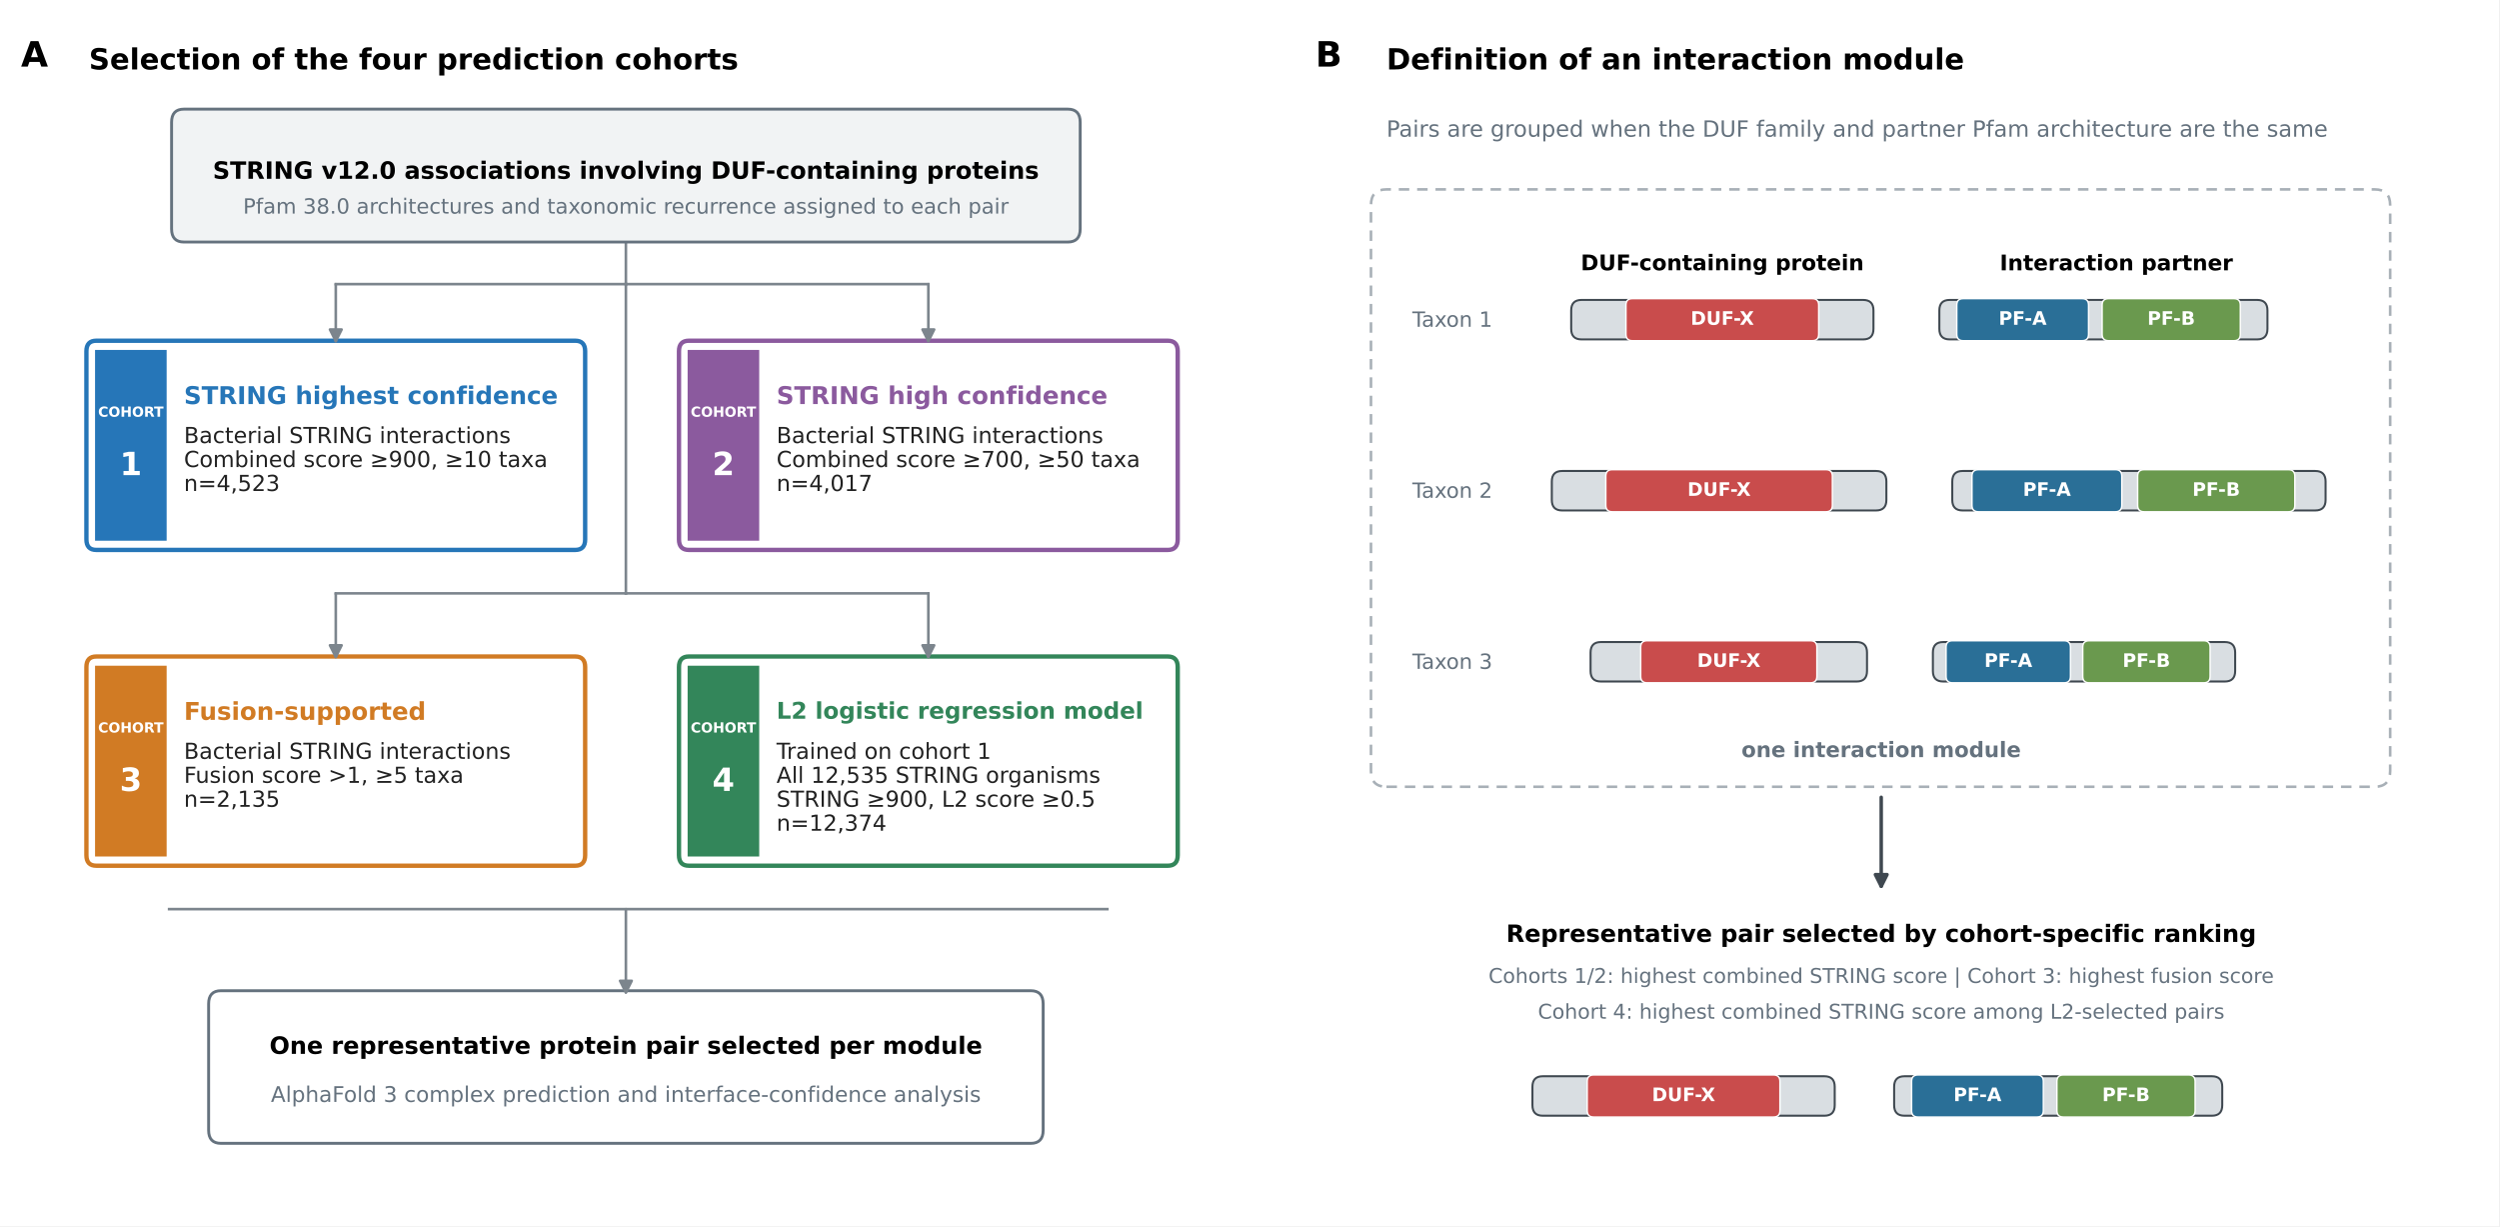
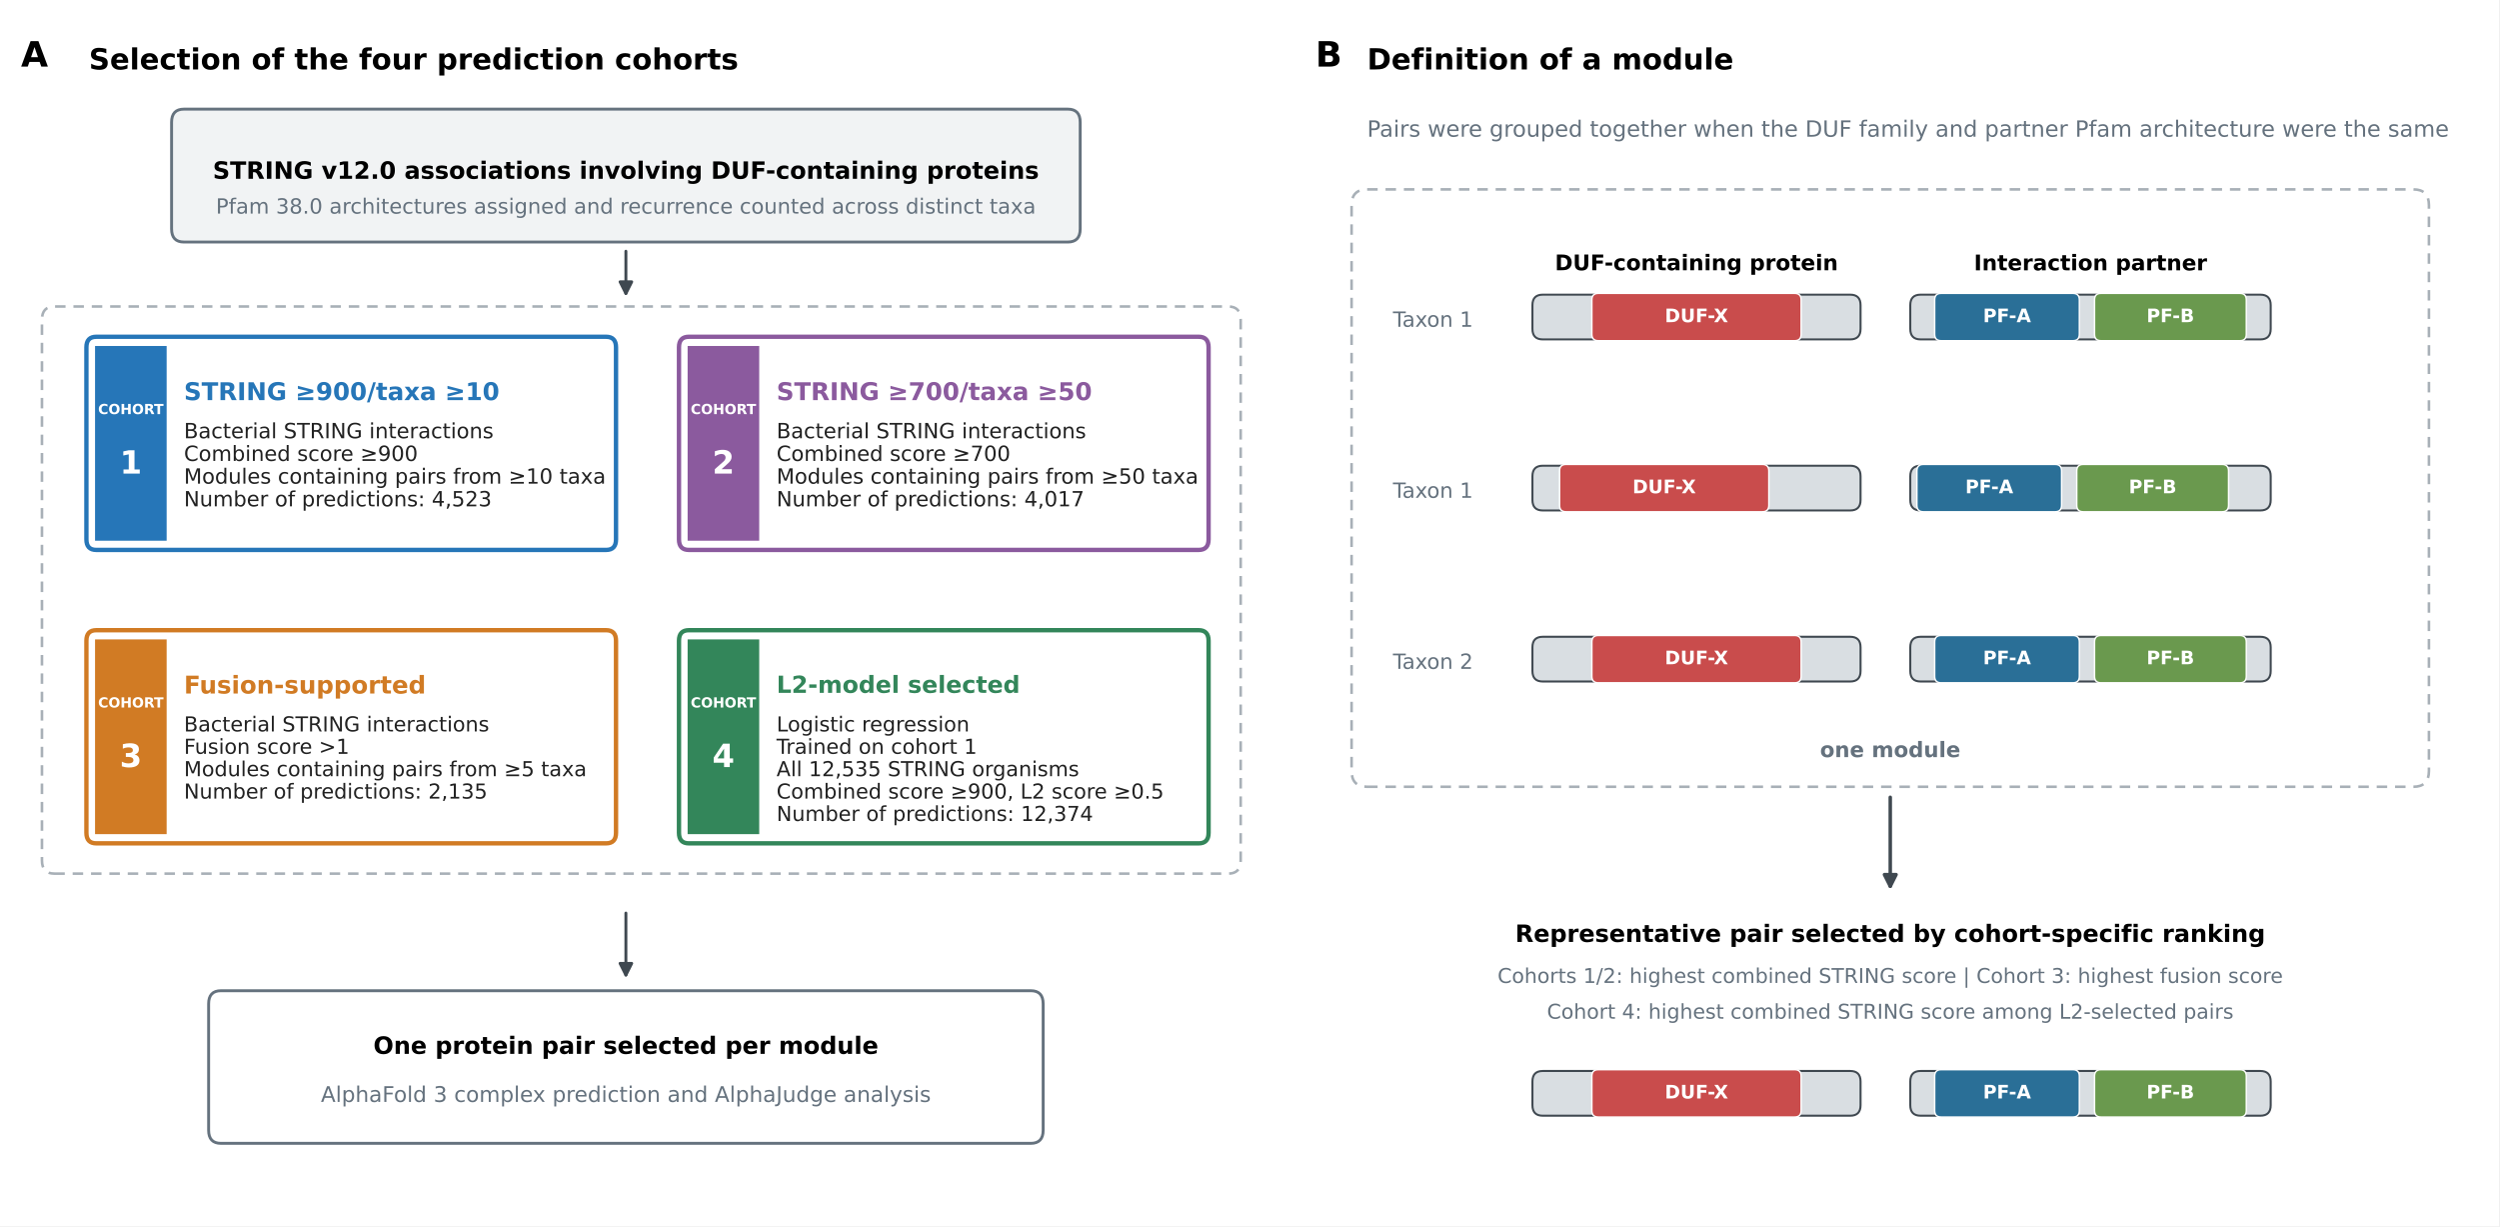
<svg xmlns="http://www.w3.org/2000/svg" width="857.664pt" height="420.66pt" viewBox="0 0 857.664 420.66" version="1.1">
  <defs>
    <style type="text/css">*{stroke-linejoin: round; stroke-linecap: butt}</style>
  </defs>
  <g id="figure_1">
    <g id="patch_1">
      <path d="M 0 420.66  L 857.664 420.66  L 857.664 0  L 0 0  z " style="fill: #ffffff" />
    </g>
    <g id="axes_1">
      <g id="patch_2">
-         <path d="M 33.045 188.663  L 197.436 188.663  Q 200.826 188.663 200.826 185.052  L 200.826 120.501  Q 200.826 116.89 197.436 116.89  L 33.045 116.89  Q 29.656 116.89 29.656 120.501  L 29.656 185.052  Q 29.656 188.663 33.045 188.663  z " clip-path="url(#p2c0457b40d)" style="fill: #ffffff; stroke: #2676b8; stroke-width: 1.5; stroke-linejoin: miter" />
+         <path d="M 18.64 299.707  L 421.568 299.707  Q 425.804 299.707 425.804 295.193  L 425.804 109.668  Q 425.804 105.154 421.568 105.154  L 18.64 105.154  Q 14.403 105.154 14.403 109.668  L 14.403 295.193  Q 14.403 299.707 18.64 299.707  L 18.64 299.707  z " clip-path="url(#p9806d513df)" style="fill: none; stroke-dasharray: 3.6,2.7; stroke-dashoffset: 0; stroke: #a8b0b7; stroke-width: 0.9; stroke-linejoin: miter" />
      </g>
      <g id="patch_3">
-         <path d="M 32.621 185.503  L 57.195 185.503  L 57.195 120.05  L 32.621 120.05  z " clip-path="url(#p2c0457b40d)" style="fill: #2676b8" />
+         <path d="M 33.045 188.663  L 208.028 188.663  Q 211.418 188.663 211.418 185.052  L 211.418 119.147  Q 211.418 115.536 208.028 115.536  L 33.045 115.536  Q 29.656 115.536 29.656 119.147  L 29.656 185.052  Q 29.656 188.663 33.045 188.663  z " clip-path="url(#p9806d513df)" style="fill: #ffffff; stroke: #2676b8; stroke-width: 1.5; stroke-linejoin: miter" />
      </g>
      <g id="patch_4">
-         <path d="M 236.416 188.663  L 400.807 188.663  Q 404.196 188.663 404.196 185.052  L 404.196 120.501  Q 404.196 116.89 400.807 116.89  L 236.416 116.89  Q 233.026 116.89 233.026 120.501  L 233.026 185.052  Q 233.026 188.663 236.416 188.663  z " clip-path="url(#p2c0457b40d)" style="fill: #ffffff; stroke: #8b5a9e; stroke-width: 1.5; stroke-linejoin: miter" />
+         <path d="M 32.621 185.503  L 57.195 185.503  L 57.195 118.696  L 32.621 118.696  z " clip-path="url(#p9806d513df)" style="fill: #2676b8" />
      </g>
      <g id="patch_5">
-         <path d="M 235.992 185.503  L 260.566 185.503  L 260.566 120.05  L 235.992 120.05  z " clip-path="url(#p2c0457b40d)" style="fill: #8b5a9e" />
+         <path d="M 236.416 188.663  L 411.399 188.663  Q 414.789 188.663 414.789 185.052  L 414.789 119.147  Q 414.789 115.536 411.399 115.536  L 236.416 115.536  Q 233.026 115.536 233.026 119.147  L 233.026 185.052  Q 233.026 188.663 236.416 188.663  z " clip-path="url(#p9806d513df)" style="fill: #ffffff; stroke: #8b5a9e; stroke-width: 1.5; stroke-linejoin: miter" />
      </g>
      <g id="patch_6">
-         <path d="M 33.045 296.999  L 197.436 296.999  Q 200.826 296.999 200.826 293.388  L 200.826 228.837  Q 200.826 225.226 197.436 225.226  L 33.045 225.226  Q 29.656 225.226 29.656 228.837  L 29.656 293.388  Q 29.656 296.999 33.045 296.999  z " clip-path="url(#p2c0457b40d)" style="fill: #ffffff; stroke: #d17b24; stroke-width: 1.5; stroke-linejoin: miter" />
+         <path d="M 235.992 185.503  L 260.566 185.503  L 260.566 118.696  L 235.992 118.696  z " clip-path="url(#p9806d513df)" style="fill: #8b5a9e" />
      </g>
      <g id="patch_7">
-         <path d="M 32.621 293.839  L 57.195 293.839  L 57.195 228.386  L 32.621 228.386  z " clip-path="url(#p2c0457b40d)" style="fill: #d17b24" />
+         <path d="M 33.045 289.325  L 208.028 289.325  Q 211.418 289.325 211.418 285.714  L 211.418 219.809  Q 211.418 216.198 208.028 216.198  L 33.045 216.198  Q 29.656 216.198 29.656 219.809  L 29.656 285.714  Q 29.656 289.325 33.045 289.325  z " clip-path="url(#p9806d513df)" style="fill: #ffffff; stroke: #d17b24; stroke-width: 1.5; stroke-linejoin: miter" />
      </g>
      <g id="patch_8">
-         <path d="M 236.416 296.999  L 400.807 296.999  Q 404.196 296.999 404.196 293.388  L 404.196 228.837  Q 404.196 225.226 400.807 225.226  L 236.416 225.226  Q 233.026 225.226 233.026 228.837  L 233.026 293.388  Q 233.026 296.999 236.416 296.999  z " clip-path="url(#p2c0457b40d)" style="fill: #ffffff; stroke: #33865a; stroke-width: 1.5; stroke-linejoin: miter" />
+         <path d="M 32.621 286.165  L 57.195 286.165  L 57.195 219.358  L 32.621 219.358  z " clip-path="url(#p9806d513df)" style="fill: #d17b24" />
      </g>
      <g id="patch_9">
-         <path d="M 235.992 293.839  L 260.566 293.839  L 260.566 228.386  L 235.992 228.386  z " clip-path="url(#p2c0457b40d)" style="fill: #33865a" />
+         <path d="M 236.416 289.325  L 411.399 289.325  Q 414.789 289.325 414.789 285.714  L 414.789 219.809  Q 414.789 216.198 411.399 216.198  L 236.416 216.198  Q 233.026 216.198 233.026 219.809  L 233.026 285.714  Q 233.026 289.325 236.416 289.325  z " clip-path="url(#p9806d513df)" style="fill: #ffffff; stroke: #33865a; stroke-width: 1.5; stroke-linejoin: miter" />
      </g>
      <g id="patch_10">
-         <path d="M 115.241 97.48  Q 115.241 107.766 115.241 117.046  " clip-path="url(#p2c0457b40d)" style="fill: none; stroke: #7c858d; stroke-width: 0.9; stroke-linecap: round" />
-         <path d="M 117.241 113.046  L 115.241 117.046  L 113.241 113.046  z " clip-path="url(#p2c0457b40d)" style="fill: #7c858d; stroke: #7c858d; stroke-width: 0.9; stroke-linecap: round" />
+         <path d="M 235.992 286.165  L 260.566 286.165  L 260.566 219.358  L 235.992 219.358  z " clip-path="url(#p9806d513df)" style="fill: #33865a" />
      </g>
      <g id="patch_11">
-         <path d="M 318.611 97.48  Q 318.611 107.766 318.611 117.046  " clip-path="url(#p2c0457b40d)" style="fill: none; stroke: #7c858d; stroke-width: 0.9; stroke-linecap: round" />
-         <path d="M 320.611 113.046  L 318.611 117.046  L 316.611 113.046  z " clip-path="url(#p2c0457b40d)" style="fill: #7c858d; stroke: #7c858d; stroke-width: 0.9; stroke-linecap: round" />
+         <path d="M 214.807 86.195  Q 214.807 93.998 214.807 100.683  " clip-path="url(#p9806d513df)" style="fill: none; stroke: #3f4850; stroke-linecap: round" />
+         <path d="M 216.807 96.683  L 214.807 100.683  L 212.807 96.683  z " clip-path="url(#p9806d513df)" style="fill: #3f4850; stroke: #3f4850; stroke-linecap: round" />
      </g>
      <g id="patch_12">
-         <path d="M 115.241 203.559  Q 115.241 214.974 115.241 225.383  " clip-path="url(#p2c0457b40d)" style="fill: none; stroke: #7c858d; stroke-width: 0.9; stroke-linecap: round" />
-         <path d="M 117.241 221.383  L 115.241 225.383  L 113.241 221.383  z " clip-path="url(#p2c0457b40d)" style="fill: #7c858d; stroke: #7c858d; stroke-width: 0.9; stroke-linecap: round" />
+         <path d="M 75.838 392.244  L 353.777 392.244  Q 358.014 392.244 358.014 387.73  L 358.014 344.396  Q 358.014 339.882 353.777 339.882  L 75.838 339.882  Q 71.601 339.882 71.601 344.396  L 71.601 387.73  Q 71.601 392.244 75.838 392.244  z " clip-path="url(#p9806d513df)" style="fill: #ffffff; stroke: #65727e; stroke-linejoin: miter" />
      </g>
      <g id="patch_13">
-         <path d="M 318.611 203.559  Q 318.611 214.974 318.611 225.383  " clip-path="url(#p2c0457b40d)" style="fill: none; stroke: #7c858d; stroke-width: 0.9; stroke-linecap: round" />
-         <path d="M 320.611 221.383  L 318.611 225.383  L 316.611 221.383  z " clip-path="url(#p2c0457b40d)" style="fill: #7c858d; stroke: #7c858d; stroke-width: 0.9; stroke-linecap: round" />
-       </g>
-       <g id="patch_14">
-         <path d="M 75.838 392.244  L 353.777 392.244  Q 358.014 392.244 358.014 387.73  L 358.014 344.396  Q 358.014 339.882 353.777 339.882  L 75.838 339.882  Q 71.601 339.882 71.601 344.396  L 71.601 387.73  Q 71.601 392.244 75.838 392.244  z " clip-path="url(#p2c0457b40d)" style="fill: #ffffff; stroke: #65727e; stroke-linejoin: miter" />
-       </g>
-       <g id="patch_15">
-         <path d="M 214.807 311.895  Q 214.807 326.693 214.807 340.485  " clip-path="url(#p2c0457b40d)" style="fill: none; stroke: #7c858d; stroke-width: 0.9; stroke-linecap: round" />
-         <path d="M 216.807 336.485  L 214.807 340.485  L 212.807 336.485  z " clip-path="url(#p2c0457b40d)" style="fill: #7c858d; stroke: #7c858d; stroke-width: 0.9; stroke-linecap: round" />
-       </g>
-       <g id="line2d_1">
-         <path d="M 214.807 79.424  L 214.807 97.48  " clip-path="url(#p2c0457b40d)" style="fill: none; stroke: #7c858d; stroke-width: 0.9; stroke-linecap: square" />
-       </g>
-       <g id="line2d_2">
-         <path d="M 214.807 97.48  L 115.241 97.48  " clip-path="url(#p2c0457b40d)" style="fill: none; stroke: #7c858d; stroke-width: 0.9; stroke-linecap: square" />
-       </g>
-       <g id="line2d_3">
-         <path d="M 214.807 97.48  L 318.611 97.48  " clip-path="url(#p2c0457b40d)" style="fill: none; stroke: #7c858d; stroke-width: 0.9; stroke-linecap: square" />
-       </g>
-       <g id="line2d_4">
-         <path d="M 214.807 97.48  L 214.807 203.559  " clip-path="url(#p2c0457b40d)" style="fill: none; stroke: #7c858d; stroke-width: 0.9; stroke-linecap: square" />
-       </g>
-       <g id="line2d_5">
-         <path d="M 214.807 203.559  L 115.241 203.559  " clip-path="url(#p2c0457b40d)" style="fill: none; stroke: #7c858d; stroke-width: 0.9; stroke-linecap: square" />
-       </g>
-       <g id="line2d_6">
-         <path d="M 214.807 203.559  L 318.611 203.559  " clip-path="url(#p2c0457b40d)" style="fill: none; stroke: #7c858d; stroke-width: 0.9; stroke-linecap: square" />
-       </g>
-       <g id="line2d_7">
-         <path d="M 58.043 311.895  L 380.046 311.895  " clip-path="url(#p2c0457b40d)" style="fill: none; stroke: #7c858d; stroke-width: 0.9; stroke-linecap: square" />
+         <path d="M 214.807 313.249  Q 214.807 324.436 214.807 334.504  " clip-path="url(#p9806d513df)" style="fill: none; stroke: #3f4850; stroke-linecap: round" />
+         <path d="M 216.807 330.504  L 214.807 334.504  L 212.807 330.504  z " clip-path="url(#p9806d513df)" style="fill: #3f4850; stroke: #3f4850; stroke-linecap: round" />
      </g>
      <g id="text_1">
        <text style="font: 700 10px 'DejaVu Sans'; text-anchor: start" x="30.503" y="23.826" transform="rotate(-0 30.50288 23.82644)">Selection of the four prediction cohorts</text>
      </g>
-       <g id="patch_16">
-         <path d="M 63.127 83.035  L 366.488 83.035  Q 370.725 83.035 370.725 78.521  L 370.725 41.958  Q 370.725 37.444 366.488 37.444  L 63.127 37.444  Q 58.89 37.444 58.89 41.958  L 58.89 78.521  Q 58.89 83.035 63.127 83.035  z " clip-path="url(#p2c0457b40d)" style="fill: #f1f3f4; stroke: #65727e; stroke-linejoin: miter" />
+       <g id="patch_14">
+         <path d="M 63.127 83.035  L 366.488 83.035  Q 370.725 83.035 370.725 78.521  L 370.725 41.958  Q 370.725 37.444 366.488 37.444  L 63.127 37.444  Q 58.89 37.444 58.89 41.958  L 58.89 78.521  Q 58.89 83.035 63.127 83.035  z " clip-path="url(#p9806d513df)" style="fill: #f1f3f4; stroke: #65727e; stroke-linejoin: miter" />
      </g>
      <g id="text_2">
-         <text style="fill: #ffffff; font: 700 4.8px 'DejaVu Sans'; text-anchor: middle" x="44.908" y="142.974" transform="rotate(-0 44.9083 142.974)">COHORT</text>
+         <text style="fill: #ffffff; font: 700 4.8px 'DejaVu Sans'; text-anchor: middle" x="44.908" y="142.067" transform="rotate(-0 44.9083 142.0667)">COHORT</text>
      </g>
      <g id="text_3">
-         <text style="fill: #ffffff; font: 700 11px 'DejaVu Sans'; text-anchor: middle" x="44.908" y="163.012" transform="rotate(-0 44.9083 163.0116)">1</text>
+         <text style="fill: #ffffff; font: 700 11px 'DejaVu Sans'; text-anchor: middle" x="44.908" y="162.484" transform="rotate(-0 44.9083 162.4835)">1</text>
      </g>
      <g id="text_4">
-         <text style="fill: #2676b8; font: 700 8.4px 'DejaVu Sans'; text-anchor: start" x="63.127" y="138.62" transform="rotate(-0 63.12691 138.6205)">STRING highest confidence</text>
+         <text style="fill: #2676b8; font: 700 8.4px 'DejaVu Sans'; text-anchor: start" x="63.127" y="137.266" transform="rotate(-0 63.12691 137.2663)">STRING ≥900/taxa ≥10</text>
      </g>
      <g id="text_5">
-         <text style="fill: #222222; font: 7.6px 'DejaVu Sans'" transform="translate(63.12691 152.006)">Bacterial STRING interactions</text>
-         <text style="fill: #222222; font: 7.6px 'DejaVu Sans'" transform="translate(63.12691 160.2276)">Combined score ≥900, ≥10 taxa</text>
-         <text style="fill: #222222; font: 7.6px 'DejaVu Sans'" transform="translate(63.12691 168.4492)">n=4,523</text>
+         <text style="fill: #222222; font: 7.2px 'DejaVu Sans'" transform="translate(63.12691 150.3479)">Bacterial STRING interactions</text>
+         <text style="fill: #222222; font: 7.2px 'DejaVu Sans'" transform="translate(63.12691 158.1368)">Combined score ≥900</text>
+         <text style="fill: #222222; font: 7.2px 'DejaVu Sans'" transform="translate(63.12691 165.9256)">Modules containing pairs from ≥10 taxa</text>
+         <text style="fill: #222222; font: 7.2px 'DejaVu Sans'" transform="translate(63.12691 173.7145)">Number of predictions: 4,523</text>
      </g>
      <g id="text_6">
-         <text style="fill: #ffffff; font: 700 4.8px 'DejaVu Sans'; text-anchor: middle" x="248.279" y="142.974" transform="rotate(-0 248.2789 142.974)">COHORT</text>
+         <text style="fill: #ffffff; font: 700 4.8px 'DejaVu Sans'; text-anchor: middle" x="248.279" y="142.067" transform="rotate(-0 248.2789 142.0667)">COHORT</text>
      </g>
      <g id="text_7">
-         <text style="fill: #ffffff; font: 700 11px 'DejaVu Sans'; text-anchor: middle" x="248.279" y="163.012" transform="rotate(-0 248.2789 163.0116)">2</text>
+         <text style="fill: #ffffff; font: 700 11px 'DejaVu Sans'; text-anchor: middle" x="248.279" y="162.484" transform="rotate(-0 248.2789 162.4835)">2</text>
      </g>
      <g id="text_8">
-         <text style="fill: #8b5a9e; font: 700 8.4px 'DejaVu Sans'; text-anchor: start" x="266.498" y="138.62" transform="rotate(-0 266.4975 138.6205)">STRING high confidence</text>
+         <text style="fill: #8b5a9e; font: 700 8.4px 'DejaVu Sans'; text-anchor: start" x="266.498" y="137.266" transform="rotate(-0 266.4975 137.2663)">STRING ≥700/taxa ≥50</text>
      </g>
      <g id="text_9">
-         <text style="fill: #222222; font: 7.6px 'DejaVu Sans'" transform="translate(266.4975 152.006)">Bacterial STRING interactions</text>
-         <text style="fill: #222222; font: 7.6px 'DejaVu Sans'" transform="translate(266.4975 160.2276)">Combined score ≥700, ≥50 taxa</text>
-         <text style="fill: #222222; font: 7.6px 'DejaVu Sans'" transform="translate(266.4975 168.4492)">n=4,017</text>
+         <text style="fill: #222222; font: 7.2px 'DejaVu Sans'" transform="translate(266.4975 150.3479)">Bacterial STRING interactions</text>
+         <text style="fill: #222222; font: 7.2px 'DejaVu Sans'" transform="translate(266.4975 158.1368)">Combined score ≥700</text>
+         <text style="fill: #222222; font: 7.2px 'DejaVu Sans'" transform="translate(266.4975 165.9256)">Modules containing pairs from ≥50 taxa</text>
+         <text style="fill: #222222; font: 7.2px 'DejaVu Sans'" transform="translate(266.4975 173.7145)">Number of predictions: 4,017</text>
      </g>
      <g id="text_10">
-         <text style="fill: #ffffff; font: 700 4.8px 'DejaVu Sans'; text-anchor: middle" x="44.908" y="251.31" transform="rotate(-0 44.9083 251.31)">COHORT</text>
+         <text style="fill: #ffffff; font: 700 4.8px 'DejaVu Sans'; text-anchor: middle" x="44.908" y="242.729" transform="rotate(-0 44.9083 242.7289)">COHORT</text>
      </g>
      <g id="text_11">
-         <text style="fill: #ffffff; font: 700 11px 'DejaVu Sans'; text-anchor: middle" x="44.908" y="271.348" transform="rotate(-0 44.9083 271.3476)">3</text>
+         <text style="fill: #ffffff; font: 700 11px 'DejaVu Sans'; text-anchor: middle" x="44.908" y="263.146" transform="rotate(-0 44.9083 263.1457)">3</text>
      </g>
      <g id="text_12">
-         <text style="fill: #d17b24; font: 700 8.4px 'DejaVu Sans'; text-anchor: start" x="63.127" y="246.956" transform="rotate(-0 63.12691 246.9565)">Fusion-supported</text>
+         <text style="fill: #d17b24; font: 700 8.4px 'DejaVu Sans'; text-anchor: start" x="63.127" y="237.928" transform="rotate(-0 63.12691 237.9285)">Fusion-supported</text>
      </g>
      <g id="text_13">
-         <text style="fill: #222222; font: 7.6px 'DejaVu Sans'" transform="translate(63.12691 260.342)">Bacterial STRING interactions</text>
-         <text style="fill: #222222; font: 7.6px 'DejaVu Sans'" transform="translate(63.12691 268.5636)">Fusion score &gt;1, ≥5 taxa</text>
-         <text style="fill: #222222; font: 7.6px 'DejaVu Sans'" transform="translate(63.12691 276.7852)">n=2,135</text>
+         <text style="fill: #222222; font: 7.1px 'DejaVu Sans'" transform="translate(63.12691 250.9341)">Bacterial STRING interactions</text>
+         <text style="fill: #222222; font: 7.1px 'DejaVu Sans'" transform="translate(63.12691 258.6148)">Fusion score &gt;1</text>
+         <text style="fill: #222222; font: 7.1px 'DejaVu Sans'" transform="translate(63.12691 266.2955)">Modules containing pairs from ≥5 taxa</text>
+         <text style="fill: #222222; font: 7.1px 'DejaVu Sans'" transform="translate(63.12691 273.9762)">Number of predictions: 2,135</text>
      </g>
      <g id="text_14">
-         <text style="fill: #ffffff; font: 700 4.8px 'DejaVu Sans'; text-anchor: middle" x="248.279" y="251.31" transform="rotate(-0 248.2789 251.31)">COHORT</text>
+         <text style="fill: #ffffff; font: 700 4.8px 'DejaVu Sans'; text-anchor: middle" x="248.279" y="242.729" transform="rotate(-0 248.2789 242.7289)">COHORT</text>
      </g>
      <g id="text_15">
-         <text style="fill: #ffffff; font: 700 11px 'DejaVu Sans'; text-anchor: middle" x="248.279" y="271.348" transform="rotate(-0 248.2789 271.3476)">4</text>
+         <text style="fill: #ffffff; font: 700 11px 'DejaVu Sans'; text-anchor: middle" x="248.279" y="263.146" transform="rotate(-0 248.2789 263.1457)">4</text>
      </g>
      <g id="text_16">
-         <text style="fill: #33865a; font: 700 7.9px 'DejaVu Sans'; text-anchor: start" x="266.498" y="246.577" transform="rotate(-0 266.4975 246.5766)">L2 logistic regression model</text>
+         <text style="fill: #33865a; font: 700 8.1px 'DejaVu Sans'; text-anchor: start" x="266.498" y="237.701" transform="rotate(-0 266.4975 237.7005)">L2-model selected</text>
      </g>
      <g id="text_17">
-         <text style="fill: #222222; font: 7.6px 'DejaVu Sans'" transform="translate(266.4975 260.342)">Trained on cohort 1</text>
-         <text style="fill: #222222; font: 7.6px 'DejaVu Sans'" transform="translate(266.4975 268.5636)">All 12,535 STRING organisms</text>
-         <text style="fill: #222222; font: 7.6px 'DejaVu Sans'" transform="translate(266.4975 276.7852)">STRING ≥900, L2 score ≥0.5</text>
-         <text style="fill: #222222; font: 7.6px 'DejaVu Sans'" transform="translate(266.4975 285.0068)">n=12,374</text>
+         <text style="fill: #222222; font: 7.1px 'DejaVu Sans'" transform="translate(266.4975 250.9341)">Logistic regression</text>
+         <text style="fill: #222222; font: 7.1px 'DejaVu Sans'" transform="translate(266.4975 258.6148)">Trained on cohort 1</text>
+         <text style="fill: #222222; font: 7.1px 'DejaVu Sans'" transform="translate(266.4975 266.2955)">All 12,535 STRING organisms</text>
+         <text style="fill: #222222; font: 7.1px 'DejaVu Sans'" transform="translate(266.4975 273.9762)">Combined score ≥900, L2 score ≥0.5</text>
+         <text style="fill: #222222; font: 7.1px 'DejaVu Sans'" transform="translate(266.4975 281.6569)">Number of predictions: 12,374</text>
      </g>
      <g id="text_18">
-         <text style="font: 700 8.2px 'DejaVu Sans'; text-anchor: middle" x="214.807" y="361.555" transform="rotate(-0 214.8075 361.5547)">One representative protein pair selected per module</text>
+         <text style="font: 700 8.2px 'DejaVu Sans'; text-anchor: middle" x="214.807" y="361.555" transform="rotate(-0 214.8075 361.5547)">One protein pair selected per module</text>
      </g>
      <g id="text_19">
-         <text style="fill: #65727e; font: 7.4px 'DejaVu Sans'; text-anchor: middle" x="214.807" y="378.036" transform="rotate(-0 214.8075 378.0357)">AlphaFold 3 complex prediction and interface-confidence analysis</text>
+         <text style="fill: #65727e; font: 7.4px 'DejaVu Sans'; text-anchor: middle" x="214.807" y="378.036" transform="rotate(-0 214.8075 378.0357)">AlphaFold 3 complex prediction and AlphaJudge analysis</text>
      </g>
      <g id="text_20">
        <text style="font: 700 8.2px 'DejaVu Sans'; text-anchor: middle" x="214.807" y="61.342" transform="rotate(-0 214.8075 61.34166)">STRING v12.0 associations involving DUF-containing proteins</text>
      </g>
      <g id="text_21">
-         <text style="fill: #65727e; font: 7.2px 'DejaVu Sans'; text-anchor: middle" x="214.807" y="73.286" transform="rotate(-0 214.8075 73.28555)">Pfam 38.0 architectures and taxonomic recurrence assigned to each pair</text>
+         <text style="fill: #65727e; font: 7.2px 'DejaVu Sans'; text-anchor: middle" x="214.807" y="73.286" transform="rotate(-0 214.8075 73.28555)">Pfam 38.0 architectures assigned and recurrence counted across distinct taxa</text>
      </g>
    </g>
    <g id="axes_2">
+       <g id="patch_15">
+         <path d="M 529.484 116.439  L 635 116.439  Q 638.547 116.439 638.547 112.828  L 638.547 104.702  Q 638.547 101.091 635 101.091  L 529.484 101.091  Q 525.938 101.091 525.938 104.702  L 525.938 112.828  Q 525.938 116.439 529.484 116.439  z " clip-path="url(#p6349c91428)" style="fill: #d9dee2; stroke: #3f4850; stroke-width: 0.7; stroke-linejoin: miter" />
+       </g>
+       <g id="patch_16">
+         <path d="M 548.548 116.89  L 615.936 116.89  Q 618.153 116.89 618.153 114.633  L 618.153 102.897  Q 618.153 100.64 615.936 100.64  L 548.548 100.64  Q 546.331 100.64 546.331 102.897  L 546.331 114.633  Q 546.331 116.89 548.548 116.89  z " clip-path="url(#p6349c91428)" style="fill: #c94c4c; stroke: #ffffff; stroke-width: 0.5; stroke-linejoin: miter" />
+       </g>
      <g id="patch_17">
-         <path d="M 542.785 116.439  L 639.433 116.439  Q 642.98 116.439 642.98 112.828  L 642.98 106.508  Q 642.98 102.897 639.433 102.897  L 542.785 102.897  Q 539.238 102.897 539.238 106.508  L 539.238 112.828  Q 539.238 116.439 542.785 116.439  z " clip-path="url(#p71076b6cee)" style="fill: #d9dee2; stroke: #3f4850; stroke-width: 0.7; stroke-linejoin: miter" />
+         <path d="M 659.162 116.439  L 775.761 116.439  Q 779.308 116.439 779.308 112.828  L 779.308 104.702  Q 779.308 101.091 775.761 101.091  L 659.162 101.091  Q 655.615 101.091 655.615 104.702  L 655.615 112.828  Q 655.615 116.439 659.162 116.439  z " clip-path="url(#p6349c91428)" style="fill: #d9dee2; stroke: #3f4850; stroke-width: 0.7; stroke-linejoin: miter" />
      </g>
      <g id="patch_18">
-         <path d="M 560.252 116.89  L 621.966 116.89  Q 624.182 116.89 624.182 114.633  L 624.182 104.702  Q 624.182 102.445 621.966 102.445  L 560.252 102.445  Q 558.036 102.445 558.036 104.702  L 558.036 114.633  Q 558.036 116.89 560.252 116.89  z " clip-path="url(#p71076b6cee)" style="fill: #c94c4c; stroke: #ffffff; stroke-width: 0.5; stroke-linejoin: miter" />
+         <path d="M 666.2 116.89  L 711.421 116.89  Q 713.638 116.89 713.638 114.633  L 713.638 102.897  Q 713.638 100.64 711.421 100.64  L 666.2 100.64  Q 663.983 100.64 663.983 102.897  L 663.983 114.633  Q 663.983 116.89 666.2 116.89  z " clip-path="url(#p6349c91428)" style="fill: #2a6f97; stroke: #ffffff; stroke-width: 0.5; stroke-linejoin: miter" />
      </g>
      <g id="patch_19">
-         <path d="M 669.137 116.439  L 774.653 116.439  Q 778.199 116.439 778.199 112.828  L 778.199 106.508  Q 778.199 102.897 774.653 102.897  L 669.137 102.897  Q 665.59 102.897 665.59 106.508  L 665.59 112.828  Q 665.59 116.439 669.137 116.439  z " clip-path="url(#p71076b6cee)" style="fill: #d9dee2; stroke: #3f4850; stroke-width: 0.7; stroke-linejoin: miter" />
+         <path d="M 721.064 116.89  L 768.723 116.89  Q 770.94 116.89 770.94 114.633  L 770.94 102.897  Q 770.94 100.64 768.723 100.64  L 721.064 100.64  Q 718.847 100.64 718.847 102.897  L 718.847 114.633  Q 718.847 116.89 721.064 116.89  z " clip-path="url(#p6349c91428)" style="fill: #6a994e; stroke: #ffffff; stroke-width: 0.5; stroke-linejoin: miter" />
      </g>
      <g id="patch_20">
-         <path d="M 673.792 116.89  L 714.58 116.89  Q 716.796 116.89 716.796 114.633  L 716.796 104.702  Q 716.796 102.445 714.58 102.445  L 673.792 102.445  Q 671.575 102.445 671.575 104.702  L 671.575 114.633  Q 671.575 116.89 673.792 116.89  z " clip-path="url(#p71076b6cee)" style="fill: #2a6f97; stroke: #ffffff; stroke-width: 0.5; stroke-linejoin: miter" />
+         <path d="M 529.484 175.121  L 635 175.121  Q 638.547 175.121 638.547 171.51  L 638.547 163.384  Q 638.547 159.773 635 159.773  L 529.484 159.773  Q 525.938 159.773 525.938 163.384  L 525.938 171.51  Q 525.938 175.121 529.484 175.121  z " clip-path="url(#p6349c91428)" style="fill: #d9dee2; stroke: #3f4850; stroke-width: 0.7; stroke-linejoin: miter" />
      </g>
      <g id="patch_21">
-         <path d="M 723.668 116.89  L 766.672 116.89  Q 768.889 116.89 768.889 114.633  L 768.889 104.702  Q 768.889 102.445 766.672 102.445  L 723.668 102.445  Q 721.451 102.445 721.451 104.702  L 721.451 114.633  Q 721.451 116.89 723.668 116.89  z " clip-path="url(#p71076b6cee)" style="fill: #6a994e; stroke: #ffffff; stroke-width: 0.5; stroke-linejoin: miter" />
+         <path d="M 537.465 175.572  L 604.853 175.572  Q 607.069 175.572 607.069 173.315  L 607.069 161.579  Q 607.069 159.322 604.853 159.322  L 537.465 159.322  Q 535.248 159.322 535.248 161.579  L 535.248 173.315  Q 535.248 175.572 537.465 175.572  z " clip-path="url(#p6349c91428)" style="fill: #c94c4c; stroke: #ffffff; stroke-width: 0.5; stroke-linejoin: miter" />
      </g>
      <g id="patch_22">
-         <path d="M 536.134 175.121  L 643.867 175.121  Q 647.413 175.121 647.413 171.51  L 647.413 165.19  Q 647.413 161.579 643.867 161.579  L 536.134 161.579  Q 532.588 161.579 532.588 165.19  L 532.588 171.51  Q 532.588 175.121 536.134 175.121  z " clip-path="url(#p71076b6cee)" style="fill: #d9dee2; stroke: #3f4850; stroke-width: 0.7; stroke-linejoin: miter" />
+         <path d="M 659.162 175.121  L 775.761 175.121  Q 779.308 175.121 779.308 171.51  L 779.308 163.384  Q 779.308 159.773 775.761 159.773  L 659.162 159.773  Q 655.615 159.773 655.615 163.384  L 655.615 171.51  Q 655.615 175.121 659.162 175.121  z " clip-path="url(#p6349c91428)" style="fill: #d9dee2; stroke: #3f4850; stroke-width: 0.7; stroke-linejoin: miter" />
      </g>
      <g id="patch_23">
-         <path d="M 553.336 175.572  L 626.665 175.572  Q 628.882 175.572 628.882 173.315  L 628.882 163.384  Q 628.882 161.127 626.665 161.127  L 553.336 161.127  Q 551.119 161.127 551.119 163.384  L 551.119 173.315  Q 551.119 175.572 553.336 175.572  z " clip-path="url(#p71076b6cee)" style="fill: #c94c4c; stroke: #ffffff; stroke-width: 0.5; stroke-linejoin: miter" />
+         <path d="M 660.104 175.572  L 705.325 175.572  Q 707.542 175.572 707.542 173.315  L 707.542 161.579  Q 707.542 159.322 705.325 159.322  L 660.104 159.322  Q 657.887 159.322 657.887 161.579  L 657.887 173.315  Q 657.887 175.572 660.104 175.572  z " clip-path="url(#p6349c91428)" style="fill: #2a6f97; stroke: #ffffff; stroke-width: 0.5; stroke-linejoin: miter" />
      </g>
      <g id="patch_24">
-         <path d="M 673.571 175.121  L 794.603 175.121  Q 798.15 175.121 798.15 171.51  L 798.15 165.19  Q 798.15 161.579 794.603 161.579  L 673.571 161.579  Q 670.024 161.579 670.024 165.19  L 670.024 171.51  Q 670.024 175.121 673.571 175.121  z " clip-path="url(#p71076b6cee)" style="fill: #d9dee2; stroke: #3f4850; stroke-width: 0.7; stroke-linejoin: miter" />
+         <path d="M 714.968 175.572  L 762.627 175.572  Q 764.844 175.572 764.844 173.315  L 764.844 161.579  Q 764.844 159.322 762.627 159.322  L 714.968 159.322  Q 712.751 159.322 712.751 161.579  L 712.751 173.315  Q 712.751 175.572 714.968 175.572  z " clip-path="url(#p6349c91428)" style="fill: #6a994e; stroke: #ffffff; stroke-width: 0.5; stroke-linejoin: miter" />
      </g>
      <g id="patch_25">
-         <path d="M 679.001 175.572  L 725.996 175.572  Q 728.212 175.572 728.212 173.315  L 728.212 163.384  Q 728.212 161.127 725.996 161.127  L 679.001 161.127  Q 676.785 161.127 676.785 163.384  L 676.785 173.315  Q 676.785 175.572 679.001 175.572  z " clip-path="url(#p71076b6cee)" style="fill: #2a6f97; stroke: #ffffff; stroke-width: 0.5; stroke-linejoin: miter" />
+         <path d="M 529.484 233.803  L 635 233.803  Q 638.547 233.803 638.547 230.192  L 638.547 222.066  Q 638.547 218.455 635 218.455  L 529.484 218.455  Q 525.938 218.455 525.938 222.066  L 525.938 230.192  Q 525.938 233.803 529.484 233.803  z " clip-path="url(#p6349c91428)" style="fill: #d9dee2; stroke: #3f4850; stroke-width: 0.7; stroke-linejoin: miter" />
      </g>
      <g id="patch_26">
-         <path d="M 735.86 175.572  L 785.381 175.572  Q 787.598 175.572 787.598 173.315  L 787.598 163.384  Q 787.598 161.127 785.381 161.127  L 735.86 161.127  Q 733.643 161.127 733.643 163.384  L 733.643 173.315  Q 733.643 175.572 735.86 175.572  z " clip-path="url(#p71076b6cee)" style="fill: #6a994e; stroke: #ffffff; stroke-width: 0.5; stroke-linejoin: miter" />
+         <path d="M 548.548 234.254  L 615.936 234.254  Q 618.153 234.254 618.153 231.997  L 618.153 220.261  Q 618.153 218.004 615.936 218.004  L 548.548 218.004  Q 546.331 218.004 546.331 220.261  L 546.331 231.997  Q 546.331 234.254 548.548 234.254  z " clip-path="url(#p6349c91428)" style="fill: #c94c4c; stroke: #ffffff; stroke-width: 0.5; stroke-linejoin: miter" />
      </g>
      <g id="patch_27">
-         <path d="M 549.435 233.803  L 637.216 233.803  Q 640.763 233.803 640.763 230.192  L 640.763 223.872  Q 640.763 220.261 637.216 220.261  L 549.435 220.261  Q 545.888 220.261 545.888 223.872  L 545.888 230.192  Q 545.888 233.803 549.435 233.803  z " clip-path="url(#p71076b6cee)" style="fill: #d9dee2; stroke: #3f4850; stroke-width: 0.7; stroke-linejoin: miter" />
+         <path d="M 659.162 233.803  L 775.761 233.803  Q 779.308 233.803 779.308 230.192  L 779.308 222.066  Q 779.308 218.455 775.761 218.455  L 659.162 218.455  Q 655.615 218.455 655.615 222.066  L 655.615 230.192  Q 655.615 233.803 659.162 233.803  z " clip-path="url(#p6349c91428)" style="fill: #d9dee2; stroke: #3f4850; stroke-width: 0.7; stroke-linejoin: miter" />
      </g>
      <g id="patch_28">
-         <path d="M 565.306 234.254  L 621.345 234.254  Q 623.562 234.254 623.562 231.997  L 623.562 222.066  Q 623.562 219.809 621.345 219.809  L 565.306 219.809  Q 563.09 219.809 563.09 222.066  L 563.09 231.997  Q 563.09 234.254 565.306 234.254  z " clip-path="url(#p71076b6cee)" style="fill: #c94c4c; stroke: #ffffff; stroke-width: 0.5; stroke-linejoin: miter" />
+         <path d="M 666.2 234.254  L 711.421 234.254  Q 713.638 234.254 713.638 231.997  L 713.638 220.261  Q 713.638 218.004 711.421 218.004  L 666.2 218.004  Q 663.983 218.004 663.983 220.261  L 663.983 231.997  Q 663.983 234.254 666.2 234.254  z " clip-path="url(#p6349c91428)" style="fill: #2a6f97; stroke: #ffffff; stroke-width: 0.5; stroke-linejoin: miter" />
      </g>
      <g id="patch_29">
-         <path d="M 666.92 233.803  L 763.569 233.803  Q 767.116 233.803 767.116 230.192  L 767.116 223.872  Q 767.116 220.261 763.569 220.261  L 666.92 220.261  Q 663.374 220.261 663.374 223.872  L 663.374 230.192  Q 663.374 233.803 666.92 233.803  z " clip-path="url(#p71076b6cee)" style="fill: #d9dee2; stroke: #3f4850; stroke-width: 0.7; stroke-linejoin: miter" />
+         <path d="M 721.064 234.254  L 768.723 234.254  Q 770.94 234.254 770.94 231.997  L 770.94 220.261  Q 770.94 218.004 768.723 218.004  L 721.064 218.004  Q 718.847 218.004 718.847 220.261  L 718.847 231.997  Q 718.847 234.254 721.064 234.254  z " clip-path="url(#p6349c91428)" style="fill: #6a994e; stroke: #ffffff; stroke-width: 0.5; stroke-linejoin: miter" />
      </g>
      <g id="patch_30">
-         <path d="M 670.112 234.254  L 708.373 234.254  Q 710.59 234.254 710.59 231.997  L 710.59 222.066  Q 710.59 219.809 708.373 219.809  L 670.112 219.809  Q 667.896 219.809 667.896 222.066  L 667.896 231.997  Q 667.896 234.254 670.112 234.254  z " clip-path="url(#p71076b6cee)" style="fill: #2a6f97; stroke: #ffffff; stroke-width: 0.5; stroke-linejoin: miter" />
+         <path d="M 469.19 269.915  L 828.297 269.915  Q 833.617 269.915 833.617 264.498  L 833.617 70.396  Q 833.617 64.979 828.297 64.979  L 469.19 64.979  Q 463.87 64.979 463.87 70.396  L 463.87 264.498  Q 463.87 269.915 469.19 269.915  L 469.19 269.915  z " clip-path="url(#p6349c91428)" style="fill: none; stroke-dasharray: 3.6,2.7; stroke-dashoffset: 0; stroke: #a8b0b7; stroke-width: 0.9; stroke-linejoin: miter" />
      </g>
      <g id="patch_31">
-         <path d="M 717.018 234.254  L 756.298 234.254  Q 758.515 234.254 758.515 231.997  L 758.515 222.066  Q 758.515 219.809 756.298 219.809  L 717.018 219.809  Q 714.801 219.809 714.801 222.066  L 714.801 231.997  Q 714.801 234.254 717.018 234.254  z " clip-path="url(#p71076b6cee)" style="fill: #6a994e; stroke: #ffffff; stroke-width: 0.5; stroke-linejoin: miter" />
+         <path d="M 648.743 273.526  Q 648.743 289.455 648.743 304.043  " clip-path="url(#p6349c91428)" style="fill: none; stroke: #3f4850; stroke-width: 1.2; stroke-linecap: round" />
+         <path d="M 650.743 300.043  L 648.743 304.043  L 646.743 300.043  z " clip-path="url(#p6349c91428)" style="fill: #3f4850; stroke: #3f4850; stroke-width: 1.2; stroke-linecap: round" />
      </g>
      <g id="patch_32">
-         <path d="M 475.84 269.915  L 814.997 269.915  Q 820.317 269.915 820.317 264.498  L 820.317 70.396  Q 820.317 64.979 814.997 64.979  L 475.84 64.979  Q 470.52 64.979 470.52 70.396  L 470.52 264.498  Q 470.52 269.915 475.84 269.915  L 475.84 269.915  z " clip-path="url(#p71076b6cee)" style="fill: none; stroke-dasharray: 3.6,2.7; stroke-dashoffset: 0; stroke: #a8b0b7; stroke-width: 0.9; stroke-linejoin: miter" />
+         <path d="M 529.484 382.765  L 635 382.765  Q 638.547 382.765 638.547 379.154  L 638.547 371.028  Q 638.547 367.417 635 367.417  L 529.484 367.417  Q 525.938 367.417 525.938 371.028  L 525.938 379.154  Q 525.938 382.765 529.484 382.765  z " clip-path="url(#p6349c91428)" style="fill: #d9dee2; stroke: #3f4850; stroke-width: 0.7; stroke-linejoin: miter" />
      </g>
      <g id="patch_33">
-         <path d="M 645.64 273.526  Q 645.64 289.455 645.64 304.043  " clip-path="url(#p71076b6cee)" style="fill: none; stroke: #3f4850; stroke-width: 1.2; stroke-linecap: round" />
-         <path d="M 647.64 300.043  L 645.64 304.043  L 643.64 300.043  z " clip-path="url(#p71076b6cee)" style="fill: #3f4850; stroke: #3f4850; stroke-width: 1.2; stroke-linecap: round" />
+         <path d="M 548.548 383.216  L 615.936 383.216  Q 618.153 383.216 618.153 380.959  L 618.153 369.223  Q 618.153 366.966 615.936 366.966  L 548.548 366.966  Q 546.331 366.966 546.331 369.223  L 546.331 380.959  Q 546.331 383.216 548.548 383.216  z " clip-path="url(#p6349c91428)" style="fill: #c94c4c; stroke: #ffffff; stroke-width: 0.5; stroke-linejoin: miter" />
      </g>
      <g id="patch_34">
-         <path d="M 529.484 382.765  L 626.133 382.765  Q 629.68 382.765 629.68 379.154  L 629.68 372.834  Q 629.68 369.223 626.133 369.223  L 529.484 369.223  Q 525.938 369.223 525.938 372.834  L 525.938 379.154  Q 525.938 382.765 529.484 382.765  z " clip-path="url(#p71076b6cee)" style="fill: #d9dee2; stroke: #3f4850; stroke-width: 0.7; stroke-linejoin: miter" />
+         <path d="M 659.162 382.765  L 775.761 382.765  Q 779.308 382.765 779.308 379.154  L 779.308 371.028  Q 779.308 367.417 775.761 367.417  L 659.162 367.417  Q 655.615 367.417 655.615 371.028  L 655.615 379.154  Q 655.615 382.765 659.162 382.765  z " clip-path="url(#p6349c91428)" style="fill: #d9dee2; stroke: #3f4850; stroke-width: 0.7; stroke-linejoin: miter" />
      </g>
      <g id="patch_35">
-         <path d="M 546.952 383.216  L 608.665 383.216  Q 610.882 383.216 610.882 380.959  L 610.882 371.028  Q 610.882 368.771 608.665 368.771  L 546.952 368.771  Q 544.735 368.771 544.735 371.028  L 544.735 380.959  Q 544.735 383.216 546.952 383.216  z " clip-path="url(#p71076b6cee)" style="fill: #c94c4c; stroke: #ffffff; stroke-width: 0.5; stroke-linejoin: miter" />
+         <path d="M 666.2 383.216  L 711.421 383.216  Q 713.638 383.216 713.638 380.959  L 713.638 369.223  Q 713.638 366.966 711.421 366.966  L 666.2 366.966  Q 663.983 366.966 663.983 369.223  L 663.983 380.959  Q 663.983 383.216 666.2 383.216  z " clip-path="url(#p6349c91428)" style="fill: #2a6f97; stroke: #ffffff; stroke-width: 0.5; stroke-linejoin: miter" />
      </g>
      <g id="patch_36">
-         <path d="M 653.62 382.765  L 759.136 382.765  Q 762.682 382.765 762.682 379.154  L 762.682 372.834  Q 762.682 369.223 759.136 369.223  L 653.62 369.223  Q 650.073 369.223 650.073 372.834  L 650.073 379.154  Q 650.073 382.765 653.62 382.765  z " clip-path="url(#p71076b6cee)" style="fill: #d9dee2; stroke: #3f4850; stroke-width: 0.7; stroke-linejoin: miter" />
-       </g>
-       <g id="patch_37">
-         <path d="M 658.275 383.216  L 699.063 383.216  Q 701.279 383.216 701.279 380.959  L 701.279 371.028  Q 701.279 368.771 699.063 368.771  L 658.275 368.771  Q 656.059 368.771 656.059 371.028  L 656.059 380.959  Q 656.059 383.216 658.275 383.216  z " clip-path="url(#p71076b6cee)" style="fill: #2a6f97; stroke: #ffffff; stroke-width: 0.5; stroke-linejoin: miter" />
-       </g>
-       <g id="patch_38">
-         <path d="M 708.151 383.216  L 751.155 383.216  Q 753.372 383.216 753.372 380.959  L 753.372 371.028  Q 753.372 368.771 751.155 368.771  L 708.151 368.771  Q 705.934 368.771 705.934 371.028  L 705.934 380.959  Q 705.934 383.216 708.151 383.216  z " clip-path="url(#p71076b6cee)" style="fill: #6a994e; stroke: #ffffff; stroke-width: 0.5; stroke-linejoin: miter" />
+         <path d="M 721.064 383.216  L 768.723 383.216  Q 770.94 383.216 770.94 380.959  L 770.94 369.223  Q 770.94 366.966 768.723 366.966  L 721.064 366.966  Q 718.847 366.966 718.847 369.223  L 718.847 380.959  Q 718.847 383.216 721.064 383.216  z " clip-path="url(#p6349c91428)" style="fill: #6a994e; stroke: #ffffff; stroke-width: 0.5; stroke-linejoin: miter" />
      </g>
      <g id="text_22">
-         <text style="font: 700 10px 'DejaVu Sans'; text-anchor: start" x="475.84" y="23.826" transform="rotate(-0 475.84 23.82644)">Definition of an interaction module</text>
+         <text style="font: 700 10px 'DejaVu Sans'; text-anchor: start" x="469.19" y="23.826" transform="rotate(-0 469.1898 23.82644)">Definition of a module</text>
      </g>
      <g id="text_23">
-         <text style="fill: #65727e; font: 7.7px 'DejaVu Sans'; text-anchor: start" x="475.84" y="46.906" transform="rotate(-0 475.84 46.9058)">Pairs are grouped when the DUF family and partner Pfam architecture are the same</text>
+         <text style="fill: #65727e; font: 7.7px 'DejaVu Sans'; text-anchor: start" x="469.19" y="46.906" transform="rotate(-0 469.1898 46.9058)">Pairs were grouped together when the DUF family and partner Pfam architecture were the same</text>
      </g>
      <g id="text_24">
-         <text style="fill: #65727e; font: 7.2px 'DejaVu Sans'; text-anchor: start" x="484.707" y="112.106" transform="rotate(-0 484.7068 112.106)">Taxon 1</text>
+         <text style="fill: #65727e; font: 7.2px 'DejaVu Sans'; text-anchor: start" x="478.057" y="112.106" transform="rotate(-0 478.0567 112.106)">Taxon 1</text>
      </g>
      <g id="text_25">
-         <text style="fill: #ffffff; font: 700 6.4px 'DejaVu Sans'; text-anchor: middle" x="591.109" y="111.434" transform="rotate(-0 591.1089 111.4338)">DUF-X</text>
+         <text style="fill: #ffffff; font: 700 6.4px 'DejaVu Sans'; text-anchor: middle" x="582.242" y="110.531" transform="rotate(-0 582.2421 110.531)">DUF-X</text>
      </g>
      <g id="text_26">
-         <text style="fill: #ffffff; font: 700 6.4px 'DejaVu Sans'; text-anchor: middle" x="694.186" y="111.434" transform="rotate(-0 694.1859 111.4338)">PF-A</text>
+         <text style="fill: #ffffff; font: 700 6.4px 'DejaVu Sans'; text-anchor: middle" x="688.81" y="110.531" transform="rotate(-0 688.8104 110.531)">PF-A</text>
      </g>
      <g id="text_27">
-         <text style="fill: #ffffff; font: 700 6.4px 'DejaVu Sans'; text-anchor: middle" x="745.17" y="111.434" transform="rotate(-0 745.1703 111.4338)">PF-B</text>
+         <text style="fill: #ffffff; font: 700 6.4px 'DejaVu Sans'; text-anchor: middle" x="744.893" y="110.531" transform="rotate(-0 744.8932 110.531)">PF-B</text>
      </g>
      <g id="text_28">
-         <text style="fill: #65727e; font: 7.2px 'DejaVu Sans'; text-anchor: start" x="484.707" y="170.788" transform="rotate(-0 484.7068 170.7879)">Taxon 2</text>
+         <text style="fill: #65727e; font: 7.2px 'DejaVu Sans'; text-anchor: start" x="478.057" y="170.788" transform="rotate(-0 478.0567 170.7879)">Taxon 1</text>
      </g>
      <g id="text_29">
-         <text style="fill: #ffffff; font: 700 6.4px 'DejaVu Sans'; text-anchor: middle" x="590.001" y="170.116" transform="rotate(-0 590.0005 170.1158)">DUF-X</text>
+         <text style="fill: #ffffff; font: 700 6.4px 'DejaVu Sans'; text-anchor: middle" x="571.159" y="169.213" transform="rotate(-0 571.1585 169.213)">DUF-X</text>
      </g>
      <g id="text_30">
-         <text style="fill: #ffffff; font: 700 6.4px 'DejaVu Sans'; text-anchor: middle" x="702.499" y="170.116" transform="rotate(-0 702.4986 170.1158)">PF-A</text>
+         <text style="fill: #ffffff; font: 700 6.4px 'DejaVu Sans'; text-anchor: middle" x="682.714" y="169.213" transform="rotate(-0 682.7145 169.213)">PF-A</text>
      </g>
      <g id="text_31">
-         <text style="fill: #ffffff; font: 700 6.4px 'DejaVu Sans'; text-anchor: middle" x="760.621" y="170.116" transform="rotate(-0 760.6207 170.1158)">PF-B</text>
+         <text style="fill: #ffffff; font: 700 6.4px 'DejaVu Sans'; text-anchor: middle" x="738.797" y="169.213" transform="rotate(-0 738.7972 169.213)">PF-B</text>
      </g>
      <g id="text_32">
-         <text style="fill: #65727e; font: 7.2px 'DejaVu Sans'; text-anchor: start" x="484.707" y="229.47" transform="rotate(-0 484.7068 229.47)">Taxon 3</text>
+         <text style="fill: #65727e; font: 7.2px 'DejaVu Sans'; text-anchor: start" x="478.057" y="229.47" transform="rotate(-0 478.0567 229.47)">Taxon 2</text>
      </g>
      <g id="text_33">
-         <text style="fill: #ffffff; font: 700 6.4px 'DejaVu Sans'; text-anchor: middle" x="593.326" y="228.798" transform="rotate(-0 593.3256 228.7978)">DUF-X</text>
+         <text style="fill: #ffffff; font: 700 6.4px 'DejaVu Sans'; text-anchor: middle" x="582.242" y="227.895" transform="rotate(-0 582.2421 227.895)">DUF-X</text>
      </g>
      <g id="text_34">
-         <text style="fill: #ffffff; font: 700 6.4px 'DejaVu Sans'; text-anchor: middle" x="689.243" y="228.798" transform="rotate(-0 689.2427 228.7978)">PF-A</text>
+         <text style="fill: #ffffff; font: 700 6.4px 'DejaVu Sans'; text-anchor: middle" x="688.81" y="227.895" transform="rotate(-0 688.8104 227.895)">PF-A</text>
      </g>
      <g id="text_35">
-         <text style="fill: #ffffff; font: 700 6.4px 'DejaVu Sans'; text-anchor: middle" x="736.658" y="228.798" transform="rotate(-0 736.6581 228.7978)">PF-B</text>
+         <text style="fill: #ffffff; font: 700 6.4px 'DejaVu Sans'; text-anchor: middle" x="744.893" y="227.895" transform="rotate(-0 744.8932 227.895)">PF-B</text>
      </g>
      <g id="text_36">
-         <text style="font: 700 7.4px 'DejaVu Sans'; text-anchor: middle" x="591.109" y="92.722" transform="rotate(-0 591.1089 92.72203)">DUF-containing protein</text>
+         <text style="font: 700 7.4px 'DejaVu Sans'; text-anchor: middle" x="582.242" y="92.722" transform="rotate(-0 582.2421 92.72203)">DUF-containing protein</text>
      </g>
      <g id="text_37">
-         <text style="font: 700 7.4px 'DejaVu Sans'; text-anchor: middle" x="726.328" y="92.751" transform="rotate(-0 726.3282 92.75094)">Interaction partner</text>
+         <text style="font: 700 7.4px 'DejaVu Sans'; text-anchor: middle" x="717.461" y="92.751" transform="rotate(-0 717.4614 92.75094)">Interaction partner</text>
      </g>
      <g id="text_38">
-         <text style="fill: #65727e; font: 700 7.3px 'DejaVu Sans'; text-anchor: middle" x="645.64" y="259.741" transform="rotate(-0 645.64 259.7413)">one interaction module</text>
+         <text style="fill: #65727e; font: 700 7.3px 'DejaVu Sans'; text-anchor: middle" x="648.743" y="259.741" transform="rotate(-0 648.7434 259.7413)">one module</text>
      </g>
      <g id="text_39">
-         <text style="font: 700 8.2px 'DejaVu Sans'; text-anchor: middle" x="645.64" y="323.154" transform="rotate(-0 645.64 323.1537)">Representative pair selected by cohort-specific ranking</text>
+         <text style="font: 700 8.2px 'DejaVu Sans'; text-anchor: middle" x="648.743" y="323.154" transform="rotate(-0 648.7434 323.1537)">Representative pair selected by cohort-specific ranking</text>
      </g>
      <g id="text_40">
-         <text style="fill: #65727e; font: 7px 'DejaVu Sans'; text-anchor: middle" x="645.64" y="337.217" transform="rotate(-0 645.64 337.2173)">Cohorts 1/2: highest combined STRING score   |   Cohort 3: highest fusion score</text>
+         <text style="fill: #65727e; font: 7px 'DejaVu Sans'; text-anchor: middle" x="648.743" y="337.217" transform="rotate(-0 648.7434 337.2173)">Cohorts 1/2: highest combined STRING score   |   Cohort 3: highest fusion score</text>
      </g>
      <g id="text_41">
-         <text style="fill: #65727e; font: 7px 'DejaVu Sans'; text-anchor: middle" x="645.64" y="349.487" transform="rotate(-0 645.64 349.4872)">Cohort 4: highest combined STRING score among L2-selected pairs</text>
+         <text style="fill: #65727e; font: 7px 'DejaVu Sans'; text-anchor: middle" x="648.743" y="349.487" transform="rotate(-0 648.7434 349.4872)">Cohort 4: highest combined STRING score among L2-selected pairs</text>
      </g>
      <g id="text_42">
-         <text style="fill: #ffffff; font: 700 6.4px 'DejaVu Sans'; text-anchor: middle" x="577.809" y="377.76" transform="rotate(-0 577.8086 377.7598)">DUF-X</text>
+         <text style="fill: #ffffff; font: 700 6.4px 'DejaVu Sans'; text-anchor: middle" x="582.242" y="376.857" transform="rotate(-0 582.2421 376.857)">DUF-X</text>
      </g>
      <g id="text_43">
-         <text style="fill: #ffffff; font: 700 6.4px 'DejaVu Sans'; text-anchor: middle" x="678.669" y="377.76" transform="rotate(-0 678.669 377.7598)">PF-A</text>
+         <text style="fill: #ffffff; font: 700 6.4px 'DejaVu Sans'; text-anchor: middle" x="688.81" y="376.857" transform="rotate(-0 688.8104 376.857)">PF-A</text>
      </g>
      <g id="text_44">
-         <text style="fill: #ffffff; font: 700 6.4px 'DejaVu Sans'; text-anchor: middle" x="729.653" y="377.76" transform="rotate(-0 729.6533 377.7598)">PF-B</text>
+         <text style="fill: #ffffff; font: 700 6.4px 'DejaVu Sans'; text-anchor: middle" x="744.893" y="376.857" transform="rotate(-0 744.8932 376.857)">PF-B</text>
      </g>
    </g>
    <g id="text_45">
      <text style="font: 700 12px 'DejaVu Sans'; text-anchor: start" x="7.2" y="22.851" transform="rotate(-0 7.2 22.85122)">A</text>
    </g>
    <g id="text_46">
      <text style="font: 700 12px 'DejaVu Sans'; text-anchor: start" x="451.456" y="22.851" transform="rotate(-0 451.4562 22.85122)">B</text>
    </g>
  </g>
  <defs>
-     <clipPath id="p2c0457b40d">
+     <clipPath id="p9806d513df">
      <rect x="7.2" y="7.2" width="423.689" height="406.26" />
    </clipPath>
-     <clipPath id="p71076b6cee">
+     <clipPath id="p6349c91428">
      <rect x="451.456" y="7.2" width="399.008" height="406.26" />
    </clipPath>
  </defs>
</svg>
